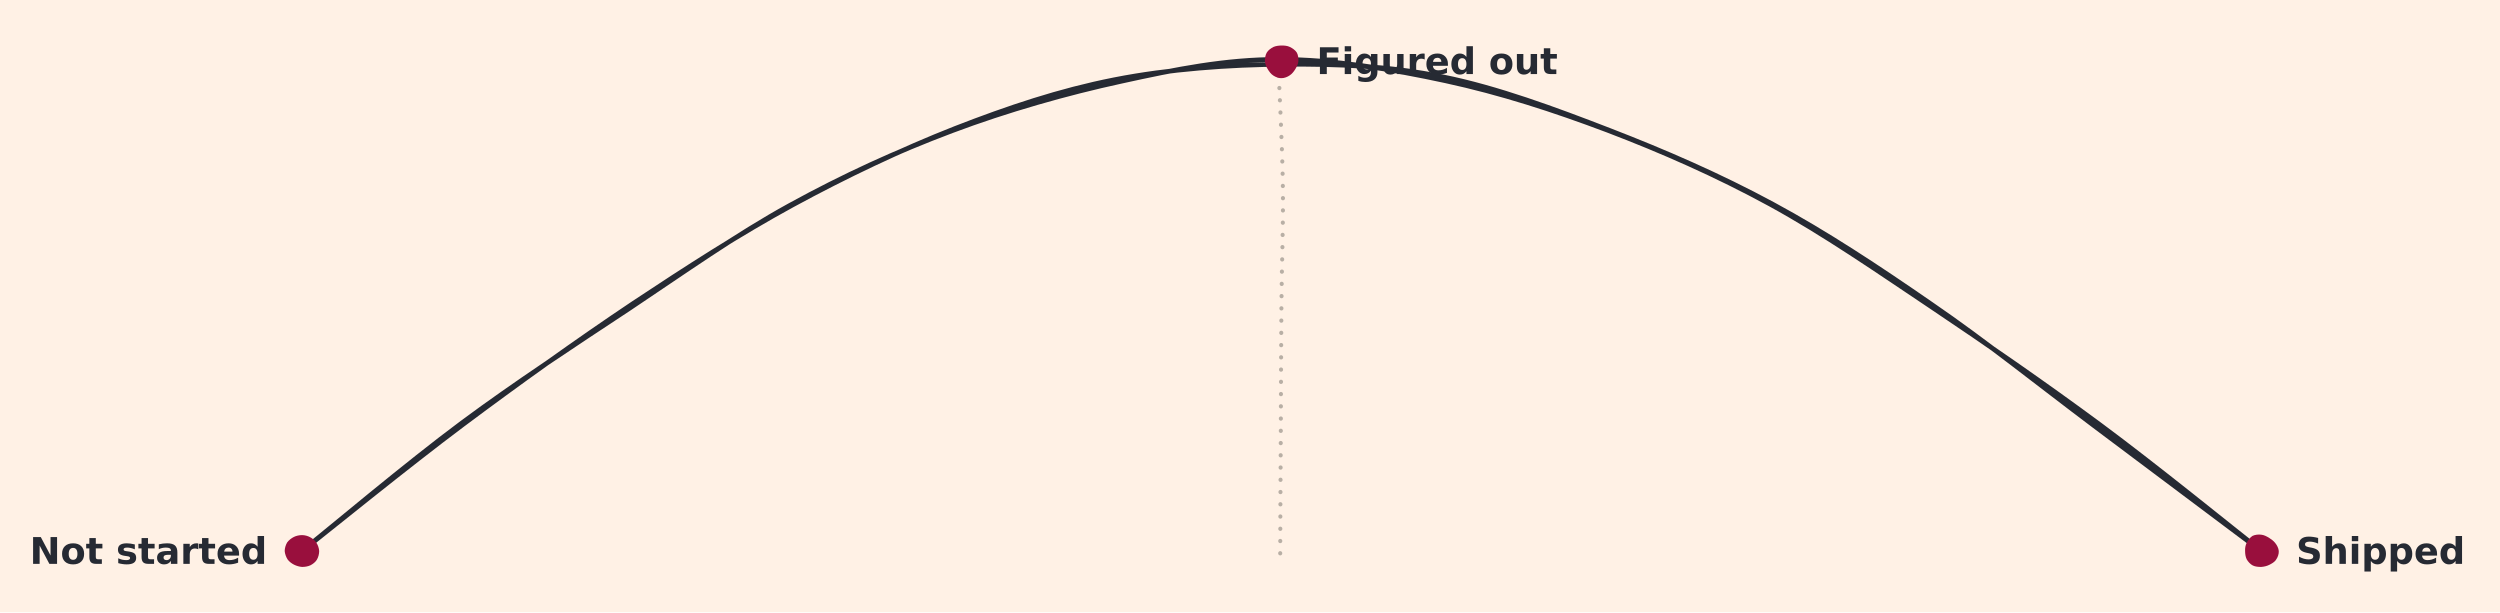
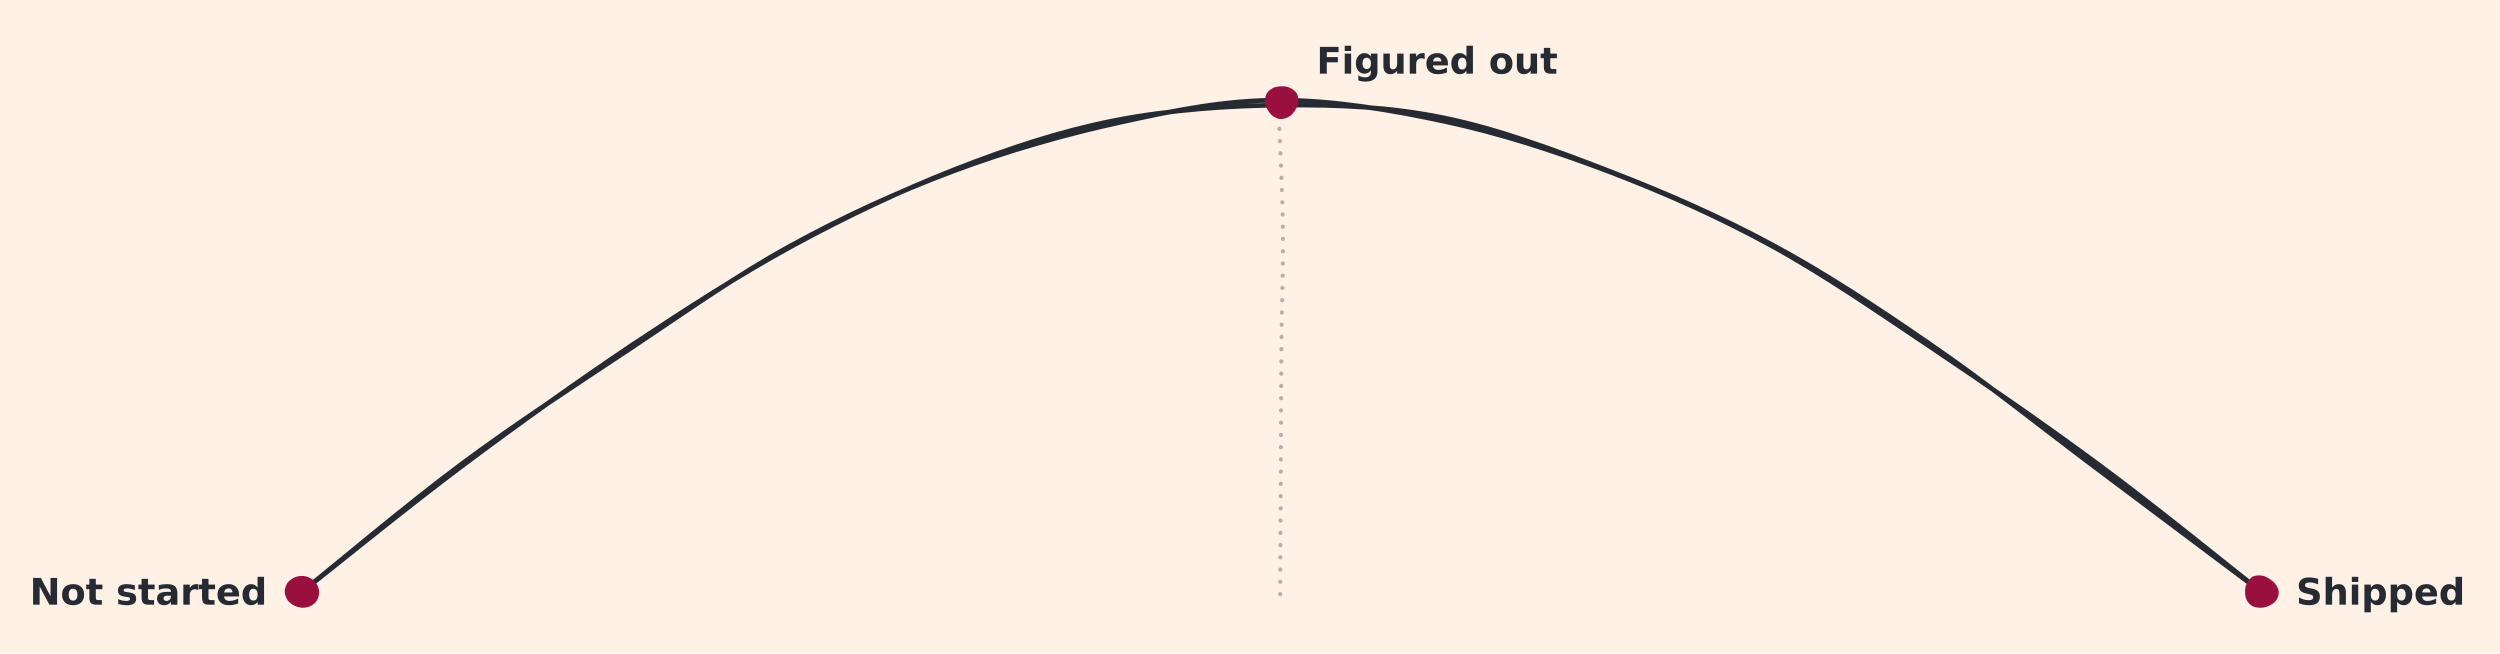
- <svg xmlns="http://www.w3.org/2000/svg" viewBox="-148.0 -270.0 1225.0 300.0" width="1225.0" height="300.0" role="img">
-   <rect x="-148.0" y="-270.0" width="1225.0" height="300.0" fill="#fff1e5" />
+ <svg xmlns="http://www.w3.org/2000/svg" viewBox="-148.0 -290.0 1225.0 320.0" width="1225.0" height="320.0" role="img">
+   <rect x="-148.0" y="-290.0" width="1225.0" height="320.0" fill="#fff1e5" />
  <path d="M478.4,-238.9 C478.7,-228.8 480.4,-198.2 480.6,-178.4 C480.9,-158.6 480.0,-140.0 479.9,-120.2 C479.7,-100.4 479.7,-79.8 479.6,-59.5 C479.5,-39.2 479.3,-8.5 479.3,1.7" fill="none" stroke="#b8afa5" stroke-width="2.0" stroke-linecap="round" stroke-dasharray="0.1 5.9" />
  <path d="M0.0,0.0 C13.1,-10.3 51.7,-41.7 78.7,-61.9 C105.7,-82.1 135.2,-103.2 162.1,-121.2 C189.1,-139.1 214.2,-155.3 240.4,-169.6 C266.7,-183.9 293.7,-196.7 319.9,-207.0 C346.1,-217.2 371.1,-225.6 397.9,-230.9 C424.8,-236.2 454.2,-238.3 481.0,-238.5 C507.9,-238.7 532.6,-237.7 559.2,-232.3 C585.8,-226.9 613.8,-216.5 640.7,-206.1 C667.6,-195.7 694.4,-184.1 720.7,-169.9 C747.0,-155.7 772.2,-139.0 798.4,-120.9 C824.7,-102.9 851.2,-81.6 878.1,-61.4 C905.0,-41.3 946.3,-10.2 960.0,0.0 M0.0,0.0 C13.1,-10.5 51.7,-43.0 78.4,-62.8 C105.1,-82.6 133.3,-101.0 160.1,-118.7 C186.8,-136.5 212.5,-154.8 238.9,-169.3 C265.3,-183.8 291.3,-195.7 318.4,-205.9 C345.5,-216.1 374.8,-224.4 401.5,-230.2 C428.3,-236.1 452.3,-240.9 478.8,-240.9 C505.2,-240.9 533.6,-236.2 560.4,-230.4 C587.2,-224.6 613.2,-216.2 639.7,-206.2 C666.2,-196.1 692.9,-184.4 719.3,-170.0 C745.8,-155.5 771.6,-137.6 798.5,-119.6 C825.5,-101.5 854.3,-81.6 881.2,-61.7 C908.1,-41.8 946.9,-10.3 960.0,0.0" fill="none" stroke="#262a33" stroke-width="2.3" stroke-linecap="round" stroke-linejoin="round" />
  <g class="scope">
    <path d="M8.4,0.0 C8.4,1.4 8.0,3.0 7.3,4.2 C6.6,5.4 5.3,6.4 4.1,7.0 C2.8,7.6 1.3,7.8 0.0,7.8 C-1.3,7.7 -2.7,7.3 -3.9,6.7 C-5.1,6.1 -6.3,5.2 -7.1,4.1 C-7.8,3.0 -8.4,1.4 -8.5,0.0 C-8.5,-1.4 -8.0,-3.0 -7.3,-4.2 C-6.5,-5.3 -5.2,-6.3 -4.0,-6.9 C-2.8,-7.5 -1.3,-7.8 0.0,-7.8 C1.3,-7.8 2.8,-7.4 3.9,-6.8 C5.1,-6.2 6.3,-5.2 7.0,-4.1 C7.8,-2.9 8.3,-1.4 8.4,0.0 Z" fill="#990f3d" />
    <text text-anchor="end" font-family="'Atkinson Hyperlegible Next', Avenir, 'Segoe UI', Seravek, Ubuntu, Calibri, 'DejaVu Sans', sans-serif" font-size="18.0" font-weight="600" fill="#262a33">
      <tspan x="-17.1" y="6.3">Not started</tspan>
    </text>
  </g>
  <g class="scope">
    <path d="M488.2,-240.0 C488.1,-238.6 487.4,-237.3 486.7,-236.1 C486.0,-235.0 485.1,-233.8 484.0,-233.1 C482.9,-232.3 481.3,-231.7 480.0,-231.7 C478.7,-231.6 477.1,-232.2 475.9,-233.0 C474.8,-233.7 473.9,-234.9 473.2,-236.1 C472.5,-237.2 471.9,-238.6 471.8,-240.0 C471.8,-241.4 472.0,-243.0 472.7,-244.2 C473.4,-245.4 474.8,-246.4 476.0,-247.0 C477.2,-247.5 478.7,-247.7 480.0,-247.7 C481.3,-247.7 482.8,-247.6 484.0,-247.0 C485.3,-246.4 486.7,-245.4 487.4,-244.3 C488.1,-243.1 488.3,-241.4 488.2,-240.0 Z" fill="#990f3d" />
    <text text-anchor="start" font-family="'Atkinson Hyperlegible Next', Avenir, 'Segoe UI', Seravek, Ubuntu, Calibri, 'DejaVu Sans', sans-serif" font-size="18.0" font-weight="600" fill="#262a33">
-       <tspan x="497.1" y="-233.7">Figured out</tspan>
+       <tspan x="497.1" y="-253.9">Figured out</tspan>
    </text>
  </g>
  <g class="scope">
    <path d="M968.6,0.0 C968.7,1.4 968.1,3.1 967.3,4.2 C966.6,5.4 965.1,6.2 963.9,6.8 C962.7,7.4 961.3,7.7 960.0,7.8 C958.7,7.8 957.1,7.7 955.9,7.1 C954.7,6.5 953.6,5.3 952.9,4.1 C952.3,2.9 952.1,1.4 952.1,0.0 C952.0,-1.4 952.3,-2.9 952.9,-4.1 C953.5,-5.3 954.6,-6.7 955.7,-7.4 C956.9,-8.0 958.7,-8.2 960.0,-8.0 C961.3,-7.9 962.6,-7.2 963.8,-6.5 C964.9,-5.8 966.0,-5.0 966.8,-4.0 C967.7,-2.9 968.5,-1.4 968.6,0.0 Z" fill="#990f3d" />
    <text text-anchor="start" font-family="'Atkinson Hyperlegible Next', Avenir, 'Segoe UI', Seravek, Ubuntu, Calibri, 'DejaVu Sans', sans-serif" font-size="18.0" font-weight="600" fill="#262a33">
      <tspan x="977.1" y="6.3">Shipped</tspan>
    </text>
  </g>
</svg>
